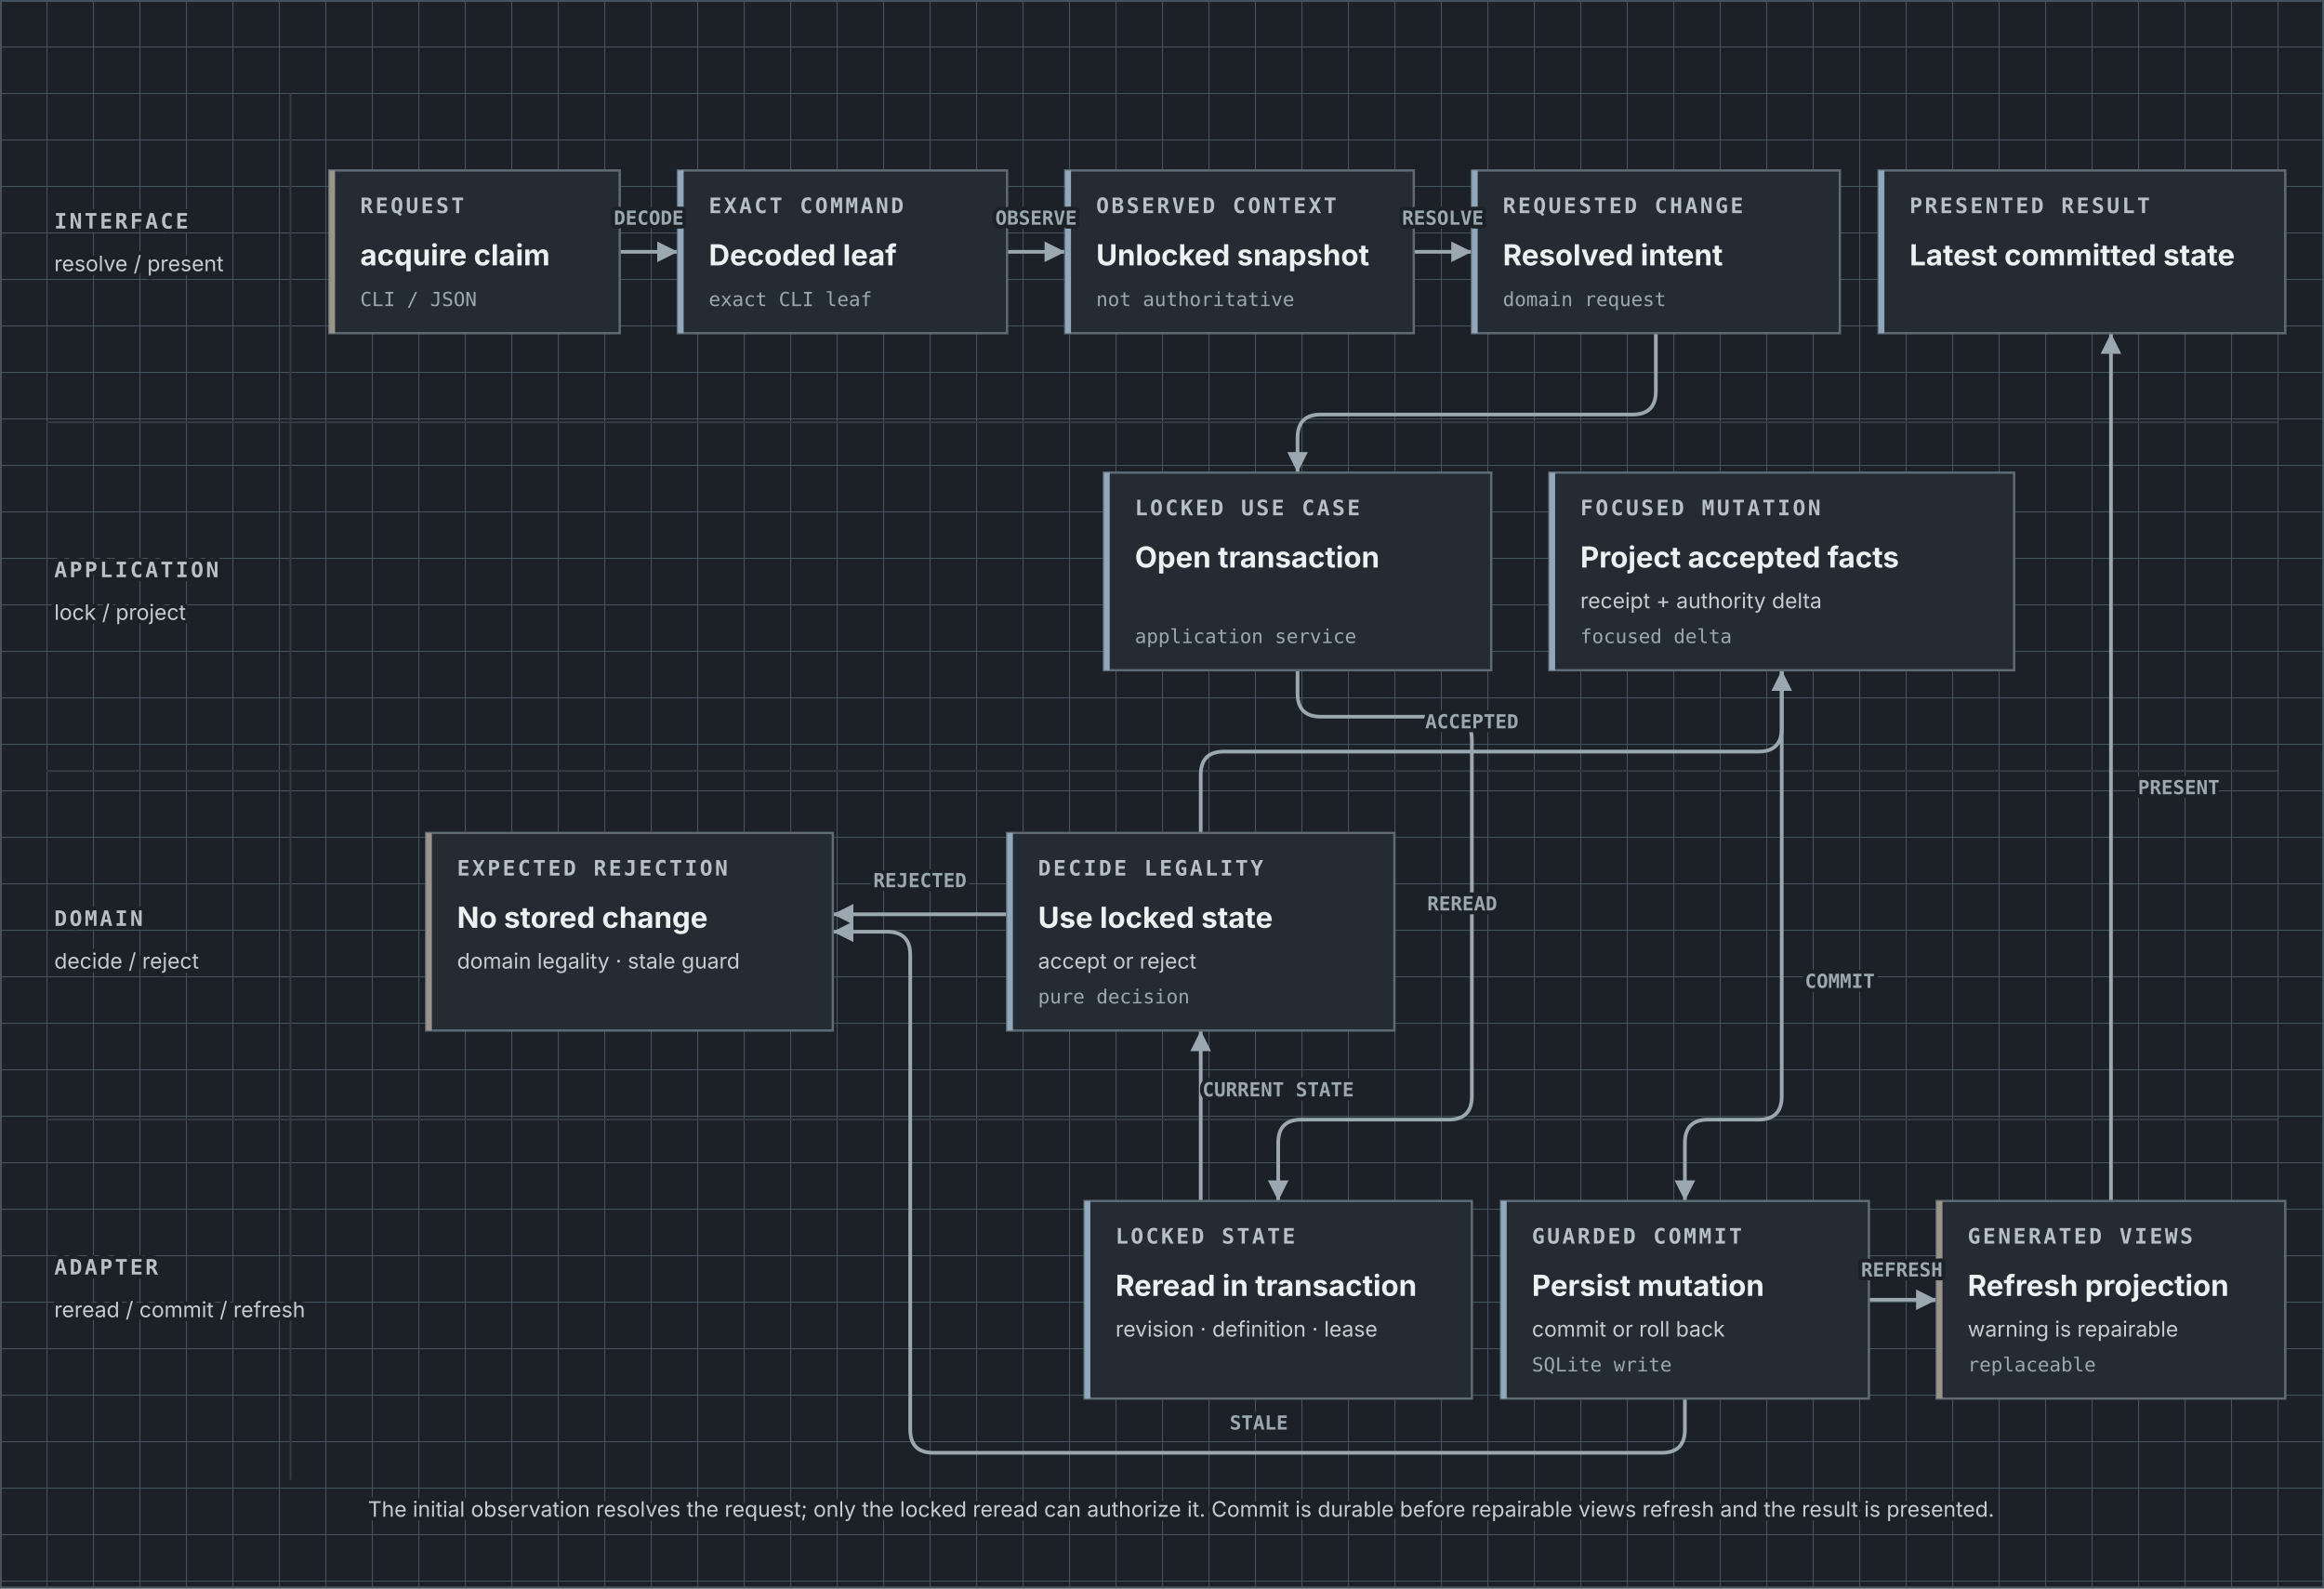
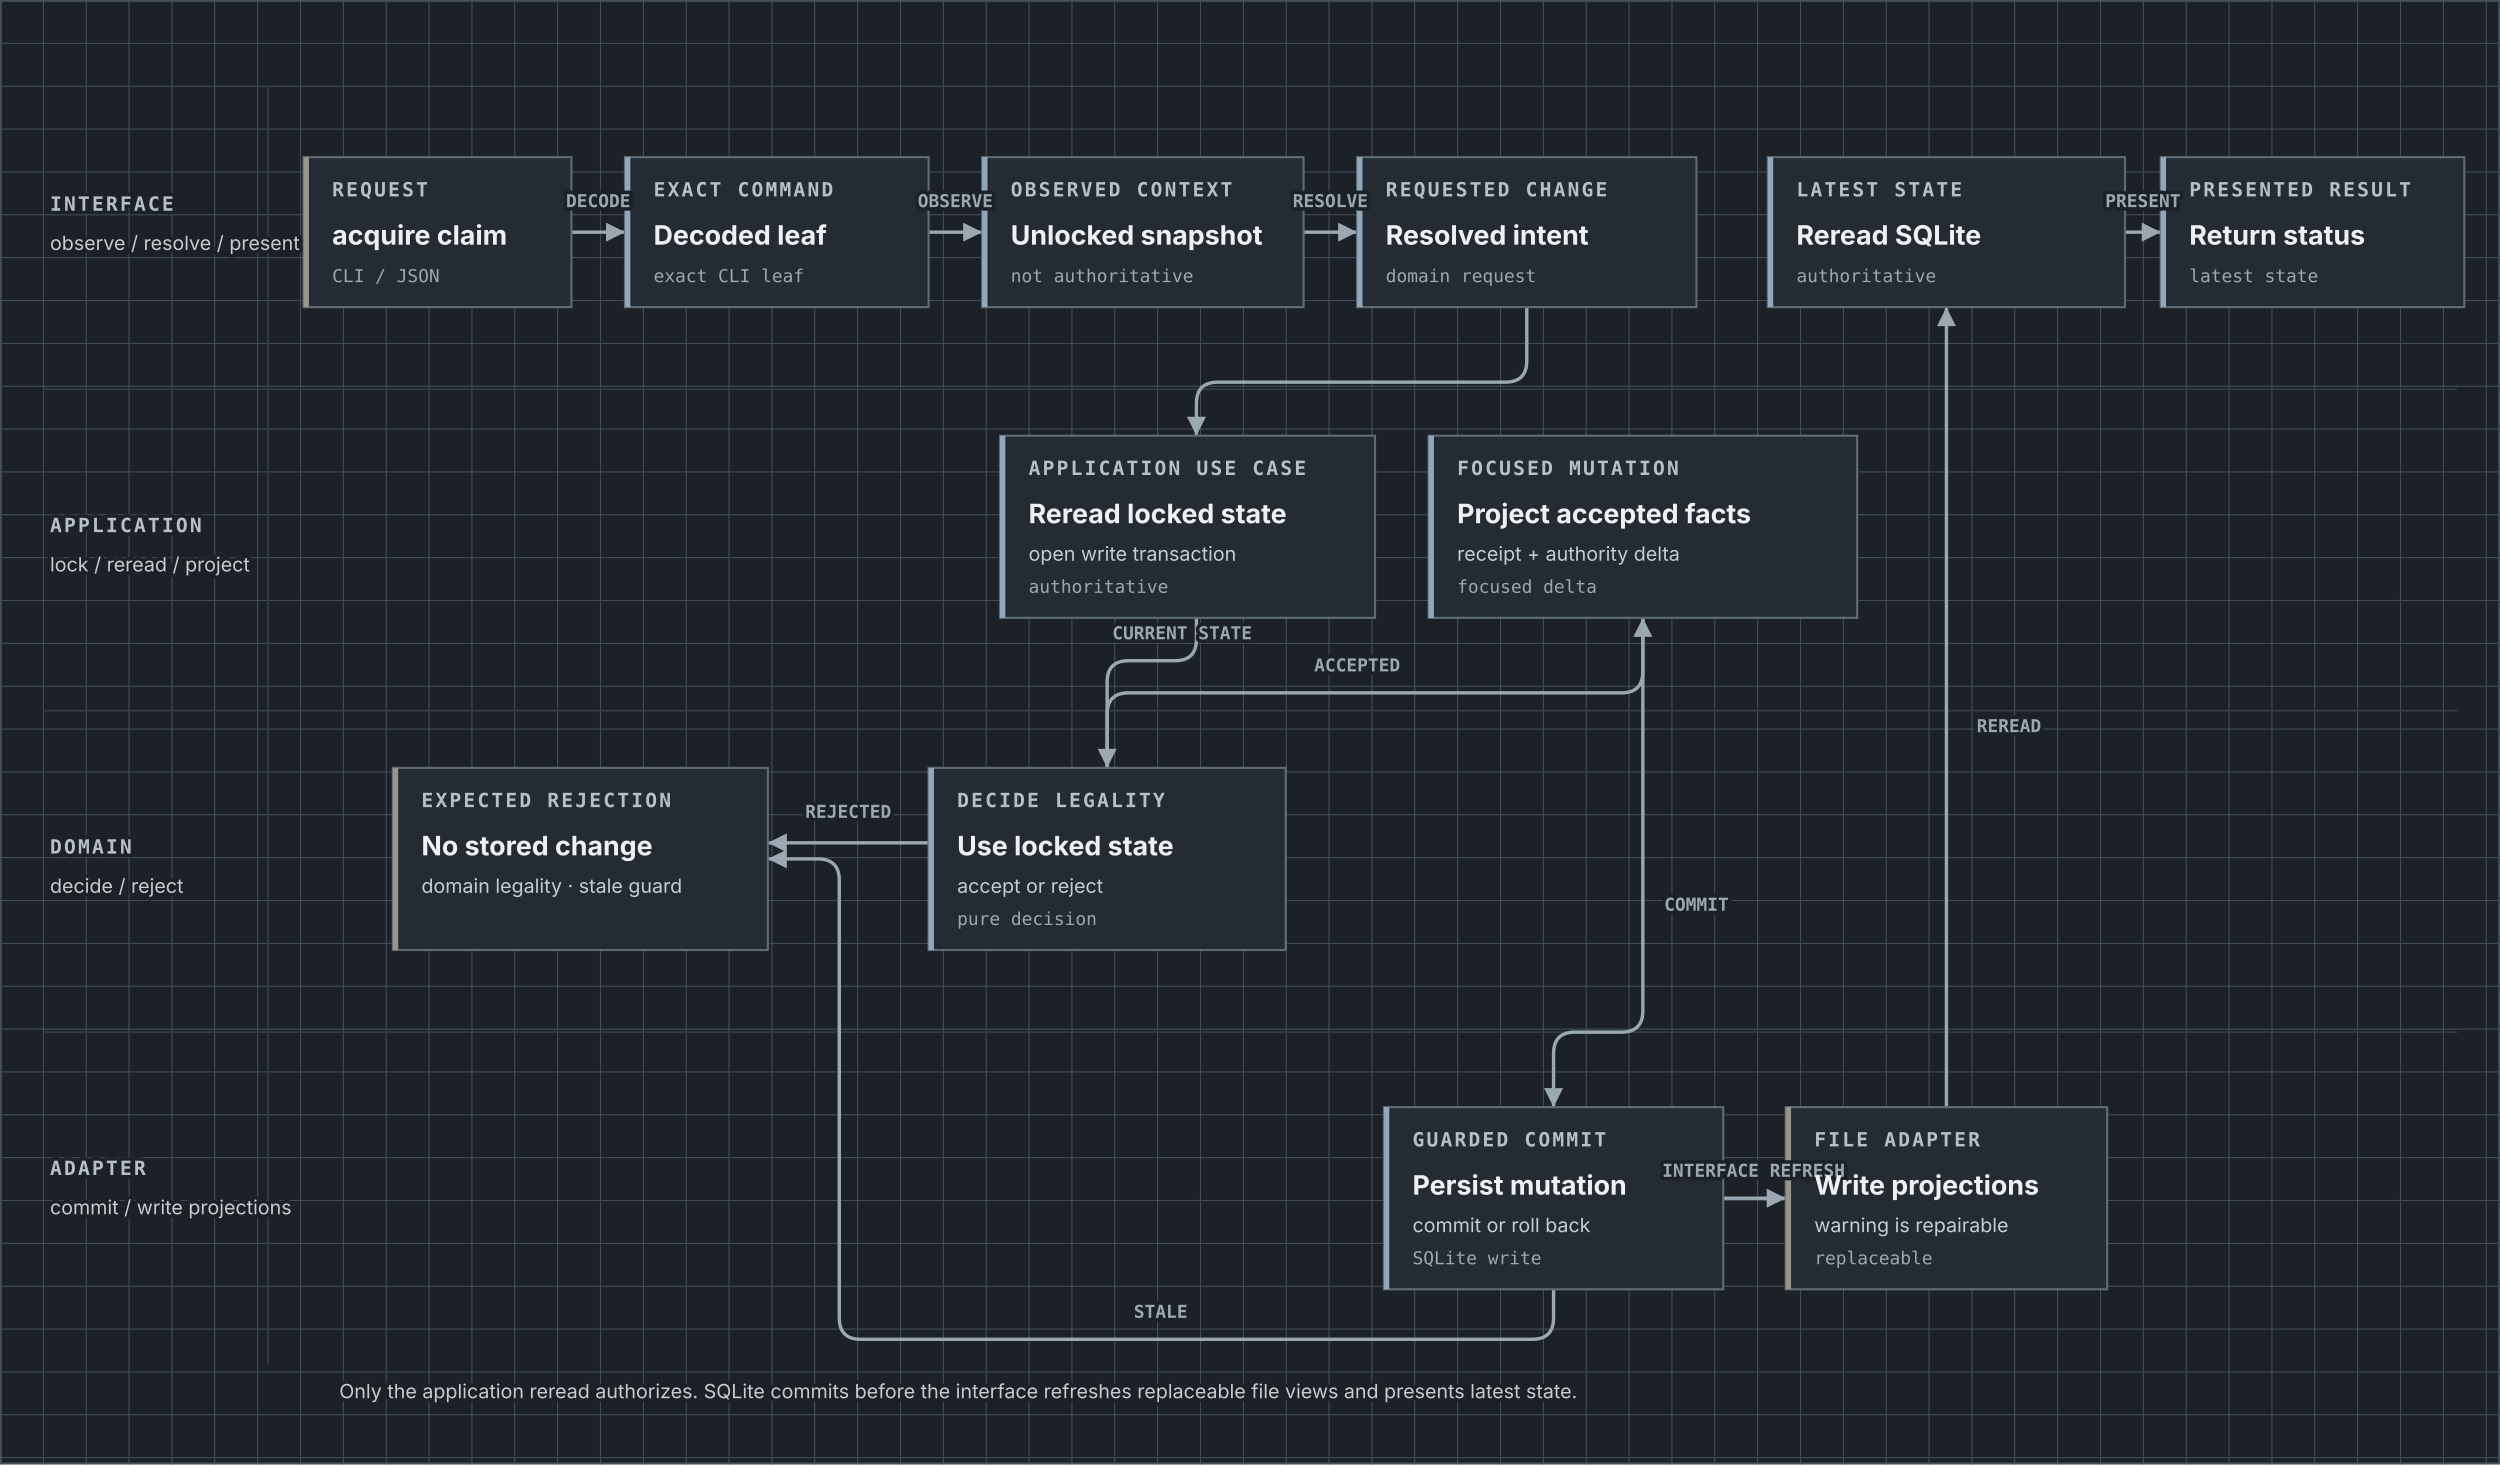
- <svg xmlns="http://www.w3.org/2000/svg" role="img" aria-labelledby="title description" viewBox="0 0 1200 820">
+ <svg xmlns="http://www.w3.org/2000/svg" role="img" aria-labelledby="title description" viewBox="0 0 1400 820">
  <defs>
    <pattern id="grid" width="24" height="24" patternUnits="userSpaceOnUse">
      <path d="M24 0H0V24" fill="none" stroke="#45535f" stroke-width="1" />
    </pattern>
    <marker id="arrow" viewBox="0 0 10 10" refX="9" refY="5" markerWidth="7" markerHeight="7" orient="auto">
      <path d="M1 1L9 5L1 9Z" fill="#9ba8b1" />
    </marker>
    <style>
      text { font-family: ui-sans-serif, system-ui, -apple-system, BlinkMacSystemFont, "Segoe UI", sans-serif; fill: #edf1f2; }
      .section-label, .box-label, .box-meta, .connector-label, .note-meta { font-family: ui-monospace, SFMono-Regular, Menlo, monospace; }
      .section-label, .box-label { font-size: 11px; font-weight: 700; letter-spacing: 0.11em; fill: #b7c0c5; }
      .section-subtitle { font-size: 11px; fill: #c5cdd0; }
      .guide { stroke: #333b42; stroke-width: 1; }
      .connector { fill: none; stroke: #9ba8b1; stroke-width: 1.9; stroke-linecap: round; }
      .connector-label { font-size: 10px; font-weight: 700; fill: #9ba8b1; }
      .box { fill: #242b32; stroke: #5e6a74; stroke-width: 1.2; }
      .box-title { font-size: 15px; font-weight: 700; }
      .box-body { font-size: 11px; fill: #c5cdd0; }
      .box-meta { font-size: 10px; fill: #9ba8b1; }
      .note { fill: #c5cdd0; }
      .note-meta { font-weight: 700; letter-spacing: 0.08em; fill: #b7c0c5; }
      .canvas-text { paint-order: stroke fill; stroke: #1c2127; stroke-width: 4px; stroke-linejoin: round; }
    </style>
  </defs>
-   <rect width="1200" height="820" fill="#1c2127" />
-   <rect width="1200" height="820" fill="url(#grid)" />
-   <rect x="0.5" y="0.5" width="1199" height="819" fill="none" stroke="#45515c" />
+   <rect width="1400" height="820" fill="#1c2127" />
+   <rect width="1400" height="820" fill="url(#grid)" />
+   <rect x="0.5" y="0.5" width="1399" height="819" fill="none" stroke="#45515c" />
  <line x1="150" y1="48" x2="150" y2="764" class="guide" />
-   <line x1="24" y1="218" x2="1176" y2="218" class="guide" />
-   <line x1="24" y1="398" x2="1176" y2="398" class="guide" />
-   <line x1="24" y1="578" x2="1176" y2="578" class="guide" />
+   <line x1="24" y1="218" x2="1376" y2="218" class="guide" />
+   <line x1="24" y1="398" x2="1376" y2="398" class="guide" />
+   <line x1="24" y1="578" x2="1376" y2="578" class="guide" />
  <path d="M320 130L350 130" class="connector" marker-end="url(#arrow)" />
  <path d="M520 130L550 130" class="connector" marker-end="url(#arrow)" />
  <path d="M730 130L760 130" class="connector" marker-end="url(#arrow)" />
  <path d="M855 172L855 202Q855 214 843 214L682 214Q670 214 670 226L670 244" class="connector" marker-end="url(#arrow)" />
-   <path d="M670 346L670 358Q670 370 682 370L748 370Q760 370 760 382L760 566Q760 578 748 578L672 578Q660 578 660 590L660 620" class="connector" marker-end="url(#arrow)" />
-   <path d="M620 620L620 532" class="connector" marker-end="url(#arrow)" />
+   <path d="M670 346L670 358Q670 370 658 370L632 370Q620 370 620 382L620 430" class="connector" marker-end="url(#arrow)" />
  <path d="M520 472L430 472" class="connector" marker-end="url(#arrow)" />
  <path d="M620 430L620 400Q620 388 632 388L908 388Q920 388 920 376L920 346" class="connector" marker-end="url(#arrow)" />
  <path d="M920 346L920 566Q920 578 908 578L882 578Q870 578 870 590L870 620" class="connector" marker-end="url(#arrow)" />
  <path d="M870 722L870 738Q870 750 858 750L482 750Q470 750 470 738L470 493Q470 481 458 481L430 481" class="connector" marker-end="url(#arrow)" />
  <path d="M965 671L1000 671" class="connector" marker-end="url(#arrow)" />
  <path d="M1090 620L1090 172" class="connector" marker-end="url(#arrow)" />
+   <path d="M1190 130L1210 130" class="connector" marker-end="url(#arrow)" />
  <rect x="170" y="88" width="150" height="84" class="box" />
  <rect x="170" y="88" width="3" height="84" fill="#9b948b" />
  <rect x="350" y="88" width="170" height="84" class="box" />
  <rect x="350" y="88" width="3" height="84" fill="#91a7bb" />
  <rect x="550" y="88" width="180" height="84" class="box" />
  <rect x="550" y="88" width="3" height="84" fill="#91a7bb" />
  <rect x="760" y="88" width="190" height="84" class="box" />
  <rect x="760" y="88" width="3" height="84" fill="#91a7bb" />
-   <rect x="970" y="88" width="210" height="84" class="box" />
-   <rect x="970" y="88" width="3" height="84" fill="#91a7bb" />
-   <rect x="570" y="244" width="200" height="102" class="box" />
-   <rect x="570" y="244" width="3" height="102" fill="#91a7bb" />
+   <rect x="990" y="88" width="200" height="84" class="box" />
+   <rect x="990" y="88" width="3" height="84" fill="#91a7bb" />
+   <rect x="1210" y="88" width="170" height="84" class="box" />
+   <rect x="1210" y="88" width="3" height="84" fill="#91a7bb" />
+   <rect x="560" y="244" width="210" height="102" class="box" />
+   <rect x="560" y="244" width="3" height="102" fill="#91a7bb" />
  <rect x="800" y="244" width="240" height="102" class="box" />
  <rect x="800" y="244" width="3" height="102" fill="#91a7bb" />
  <rect x="220" y="430" width="210" height="102" class="box" />
  <rect x="220" y="430" width="3" height="102" fill="#9b948b" />
  <rect x="520" y="430" width="200" height="102" class="box" />
  <rect x="520" y="430" width="3" height="102" fill="#91a7bb" />
-   <rect x="560" y="620" width="200" height="102" class="box" />
-   <rect x="560" y="620" width="3" height="102" fill="#91a7bb" />
  <rect x="775" y="620" width="190" height="102" class="box" />
  <rect x="775" y="620" width="3" height="102" fill="#91a7bb" />
  <rect x="1000" y="620" width="180" height="102" class="box" />
  <rect x="1000" y="620" width="3" height="102" fill="#9b948b" />
  <text x="28" y="118" class="section-label canvas-text">INTERFACE</text>
-   <text x="28" y="140" class="section-subtitle canvas-text">resolve / present</text>
+   <text x="28" y="140" class="section-subtitle canvas-text">observe / resolve / present</text>
  <text x="28" y="298" class="section-label canvas-text">APPLICATION</text>
-   <text x="28" y="320" class="section-subtitle canvas-text">lock / project</text>
+   <text x="28" y="320" class="section-subtitle canvas-text">lock / reread / project</text>
  <text x="28" y="478" class="section-label canvas-text">DOMAIN</text>
  <text x="28" y="500" class="section-subtitle canvas-text">decide / reject</text>
  <text x="28" y="658" class="section-label canvas-text">ADAPTER</text>
-   <text x="28" y="680" class="section-subtitle canvas-text">reread / commit / refresh</text>
+   <text x="28" y="680" class="section-subtitle canvas-text">commit / write projections</text>
  <text x="335" y="116" text-anchor="middle" class="connector-label canvas-text">DECODE</text>
  <text x="535" y="116" text-anchor="middle" class="connector-label canvas-text">OBSERVE</text>
  <text x="745" y="116" text-anchor="middle" class="connector-label canvas-text">RESOLVE</text>
-   <text x="755" y="470" text-anchor="middle" class="connector-label canvas-text">REREAD</text>
-   <text x="660" y="566" text-anchor="middle" class="connector-label canvas-text">CURRENT STATE</text>
+   <text x="662" y="358" text-anchor="middle" class="connector-label canvas-text">CURRENT STATE</text>
  <text x="475" y="458" text-anchor="middle" class="connector-label canvas-text">REJECTED</text>
  <text x="760" y="376" text-anchor="middle" class="connector-label canvas-text">ACCEPTED</text>
  <text x="950" y="510" text-anchor="middle" class="connector-label canvas-text">COMMIT</text>
  <text x="650" y="738" text-anchor="middle" class="connector-label canvas-text">STALE</text>
-   <text x="982" y="659" text-anchor="middle" class="connector-label canvas-text">REFRESH</text>
-   <text x="1125" y="410" text-anchor="middle" class="connector-label canvas-text">PRESENT</text>
+   <text x="982" y="659" text-anchor="middle" class="connector-label canvas-text">INTERFACE REFRESH</text>
+   <text x="1125" y="410" text-anchor="middle" class="connector-label canvas-text">REREAD</text>
+   <text x="1200" y="116" text-anchor="middle" class="connector-label canvas-text">PRESENT</text>
  <text x="186" y="110" class="box-label">REQUEST</text>
  <text x="186" y="137" class="box-title">acquire claim</text>
  <text x="186" y="158" class="box-meta">CLI / JSON</text>
  <text x="366" y="110" class="box-label">EXACT COMMAND</text>
  <text x="366" y="137" class="box-title">Decoded leaf</text>
  <text x="366" y="158" class="box-meta">exact CLI leaf</text>
  <text x="566" y="110" class="box-label">OBSERVED CONTEXT</text>
  <text x="566" y="137" class="box-title">Unlocked snapshot</text>
  <text x="566" y="158" class="box-meta">not authoritative</text>
  <text x="776" y="110" class="box-label">REQUESTED CHANGE</text>
  <text x="776" y="137" class="box-title">Resolved intent</text>
  <text x="776" y="158" class="box-meta">domain request</text>
-   <text x="986" y="110" class="box-label">PRESENTED RESULT</text>
-   <text x="986" y="137" class="box-title">Latest committed state</text>
-   <text x="586" y="266" class="box-label">LOCKED USE CASE</text>
-   <text x="586" y="293" class="box-title">Open transaction</text>
-   <text x="586" y="332" class="box-meta">application service</text>
+   <text x="1006" y="110" class="box-label">LATEST STATE</text>
+   <text x="1006" y="137" class="box-title">Reread SQLite</text>
+   <text x="1006" y="158" class="box-meta">authoritative</text>
+   <text x="1226" y="110" class="box-label">PRESENTED RESULT</text>
+   <text x="1226" y="137" class="box-title">Return status</text>
+   <text x="1226" y="158" class="box-meta">latest state</text>
+   <text x="576" y="266" class="box-label">APPLICATION USE CASE</text>
+   <text x="576" y="293" class="box-title">Reread locked state</text>
+   <text x="576" y="314" class="box-body">open write transaction</text>
+   <text x="576" y="332" class="box-meta">authoritative</text>
  <text x="816" y="266" class="box-label">FOCUSED MUTATION</text>
  <text x="816" y="293" class="box-title">Project accepted facts</text>
  <text x="816" y="314" class="box-body">receipt + authority delta</text>
  <text x="816" y="332" class="box-meta">focused delta</text>
  <text x="236" y="452" class="box-label">EXPECTED REJECTION</text>
  <text x="236" y="479" class="box-title">No stored change</text>
  <text x="236" y="500" class="box-body">domain legality · stale guard</text>
  <text x="536" y="452" class="box-label">DECIDE LEGALITY</text>
  <text x="536" y="479" class="box-title">Use locked state</text>
  <text x="536" y="500" class="box-body">accept or reject</text>
  <text x="536" y="518" class="box-meta">pure decision</text>
-   <text x="576" y="642" class="box-label">LOCKED STATE</text>
-   <text x="576" y="669" class="box-title">Reread in transaction</text>
-   <text x="576" y="690" class="box-body">revision · definition · lease</text>
  <text x="791" y="642" class="box-label">GUARDED COMMIT</text>
  <text x="791" y="669" class="box-title">Persist mutation</text>
  <text x="791" y="690" class="box-body">commit or roll back</text>
  <text x="791" y="708" class="box-meta">SQLite write</text>
-   <text x="1016" y="642" class="box-label">GENERATED VIEWS</text>
-   <text x="1016" y="669" class="box-title">Refresh projection</text>
+   <text x="1016" y="642" class="box-label">FILE ADAPTER</text>
+   <text x="1016" y="669" class="box-title">Write projections</text>
  <text x="1016" y="690" class="box-body">warning is repairable</text>
  <text x="1016" y="708" class="box-meta">replaceable</text>
-   <text x="190" y="783" text-anchor="start" font-size="11" class="note canvas-text">The initial observation resolves the request; only the locked reread can authorize it. Commit is durable before repairable views refresh and the result is presented.</text>
+   <text x="190" y="783" text-anchor="start" font-size="11" class="note canvas-text">Only the application reread authorizes. SQLite commits before the interface refreshes replaceable file views and presents latest state.</text>
</svg>
